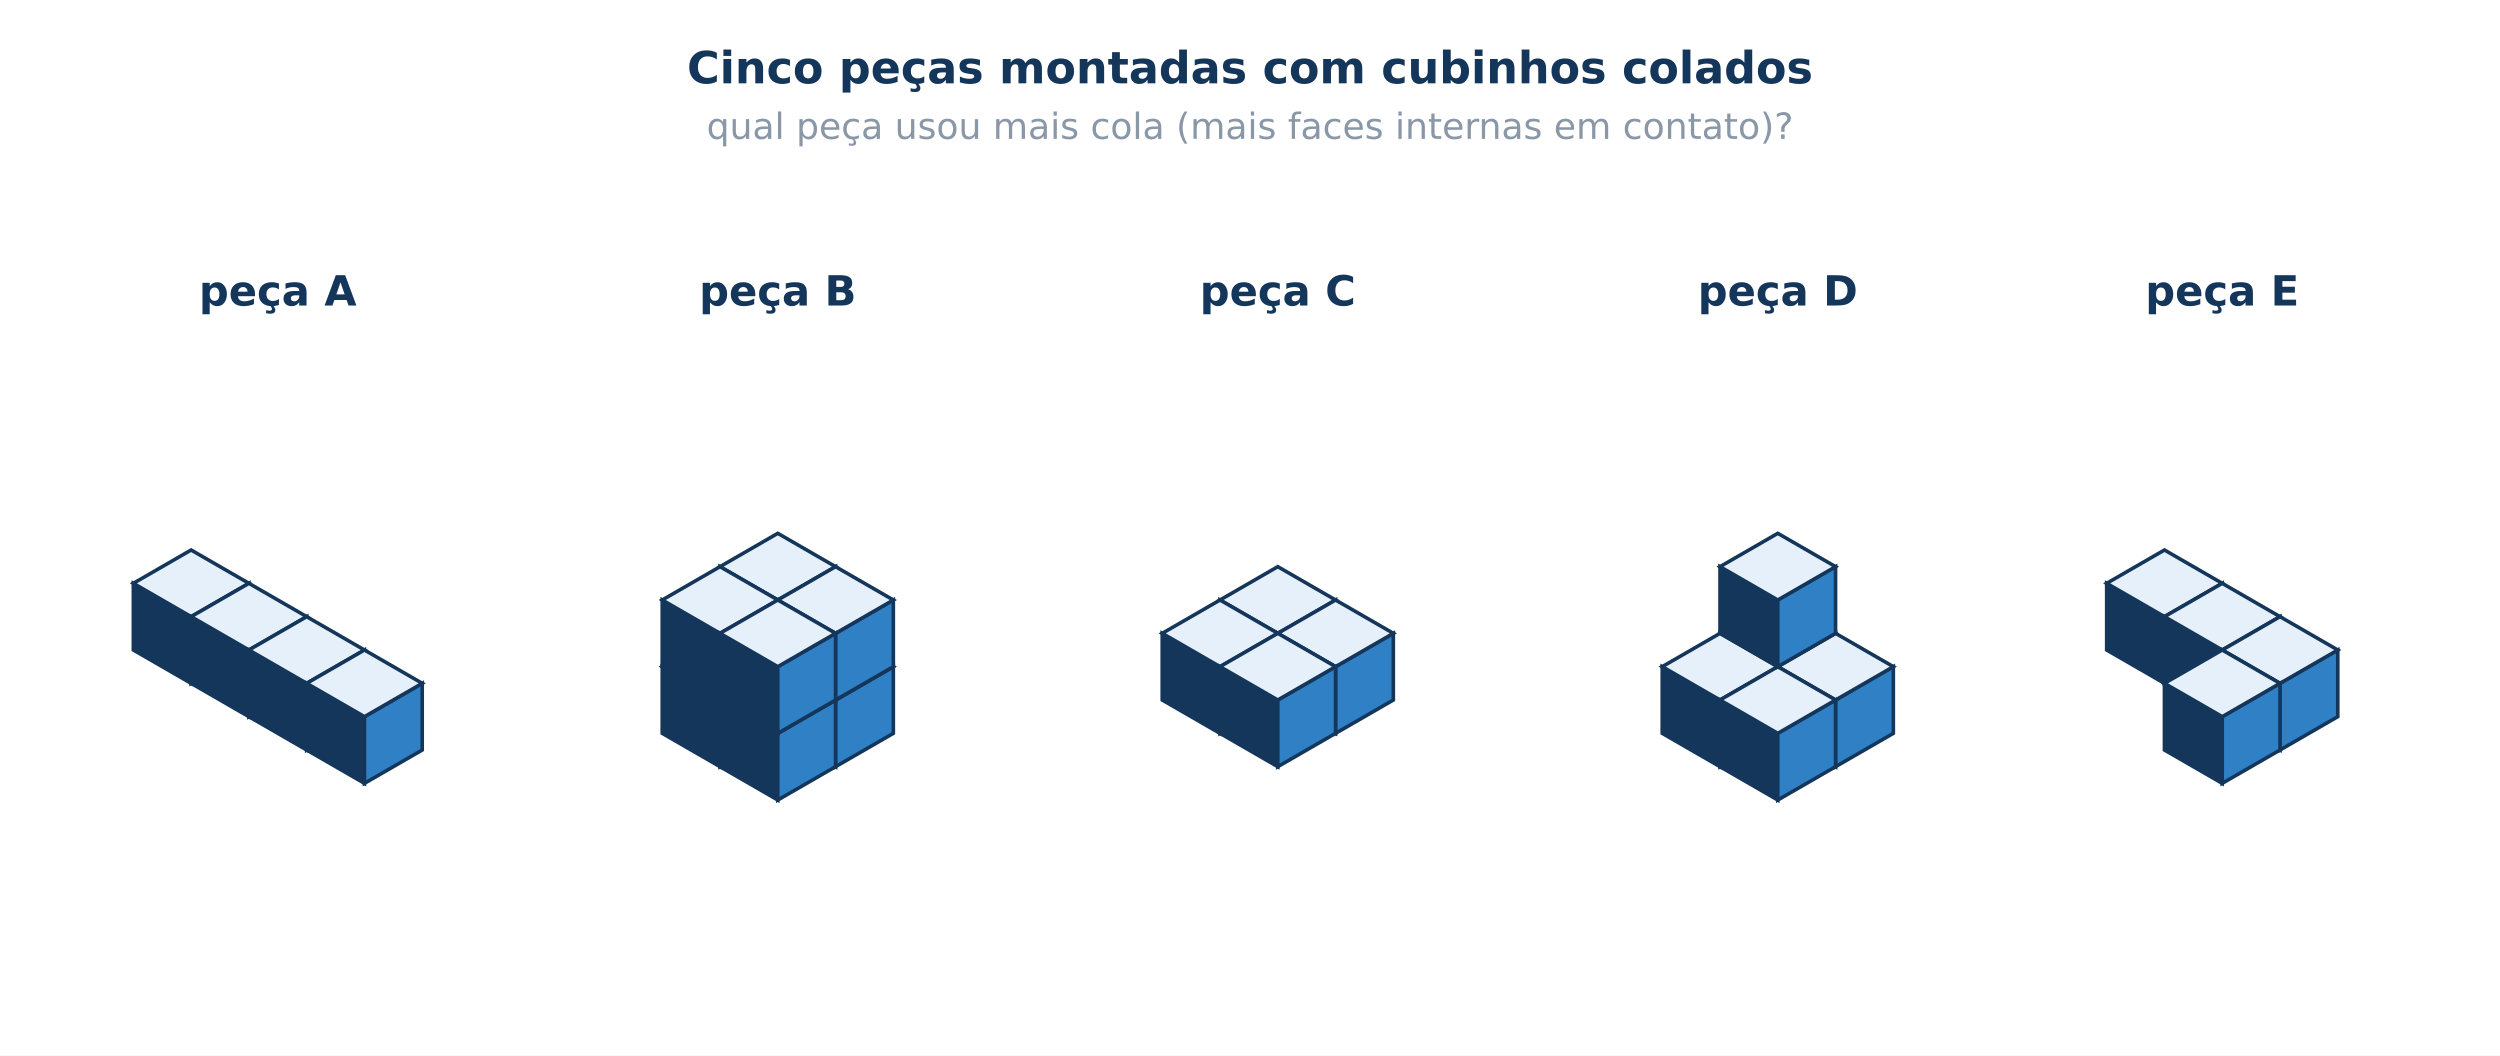
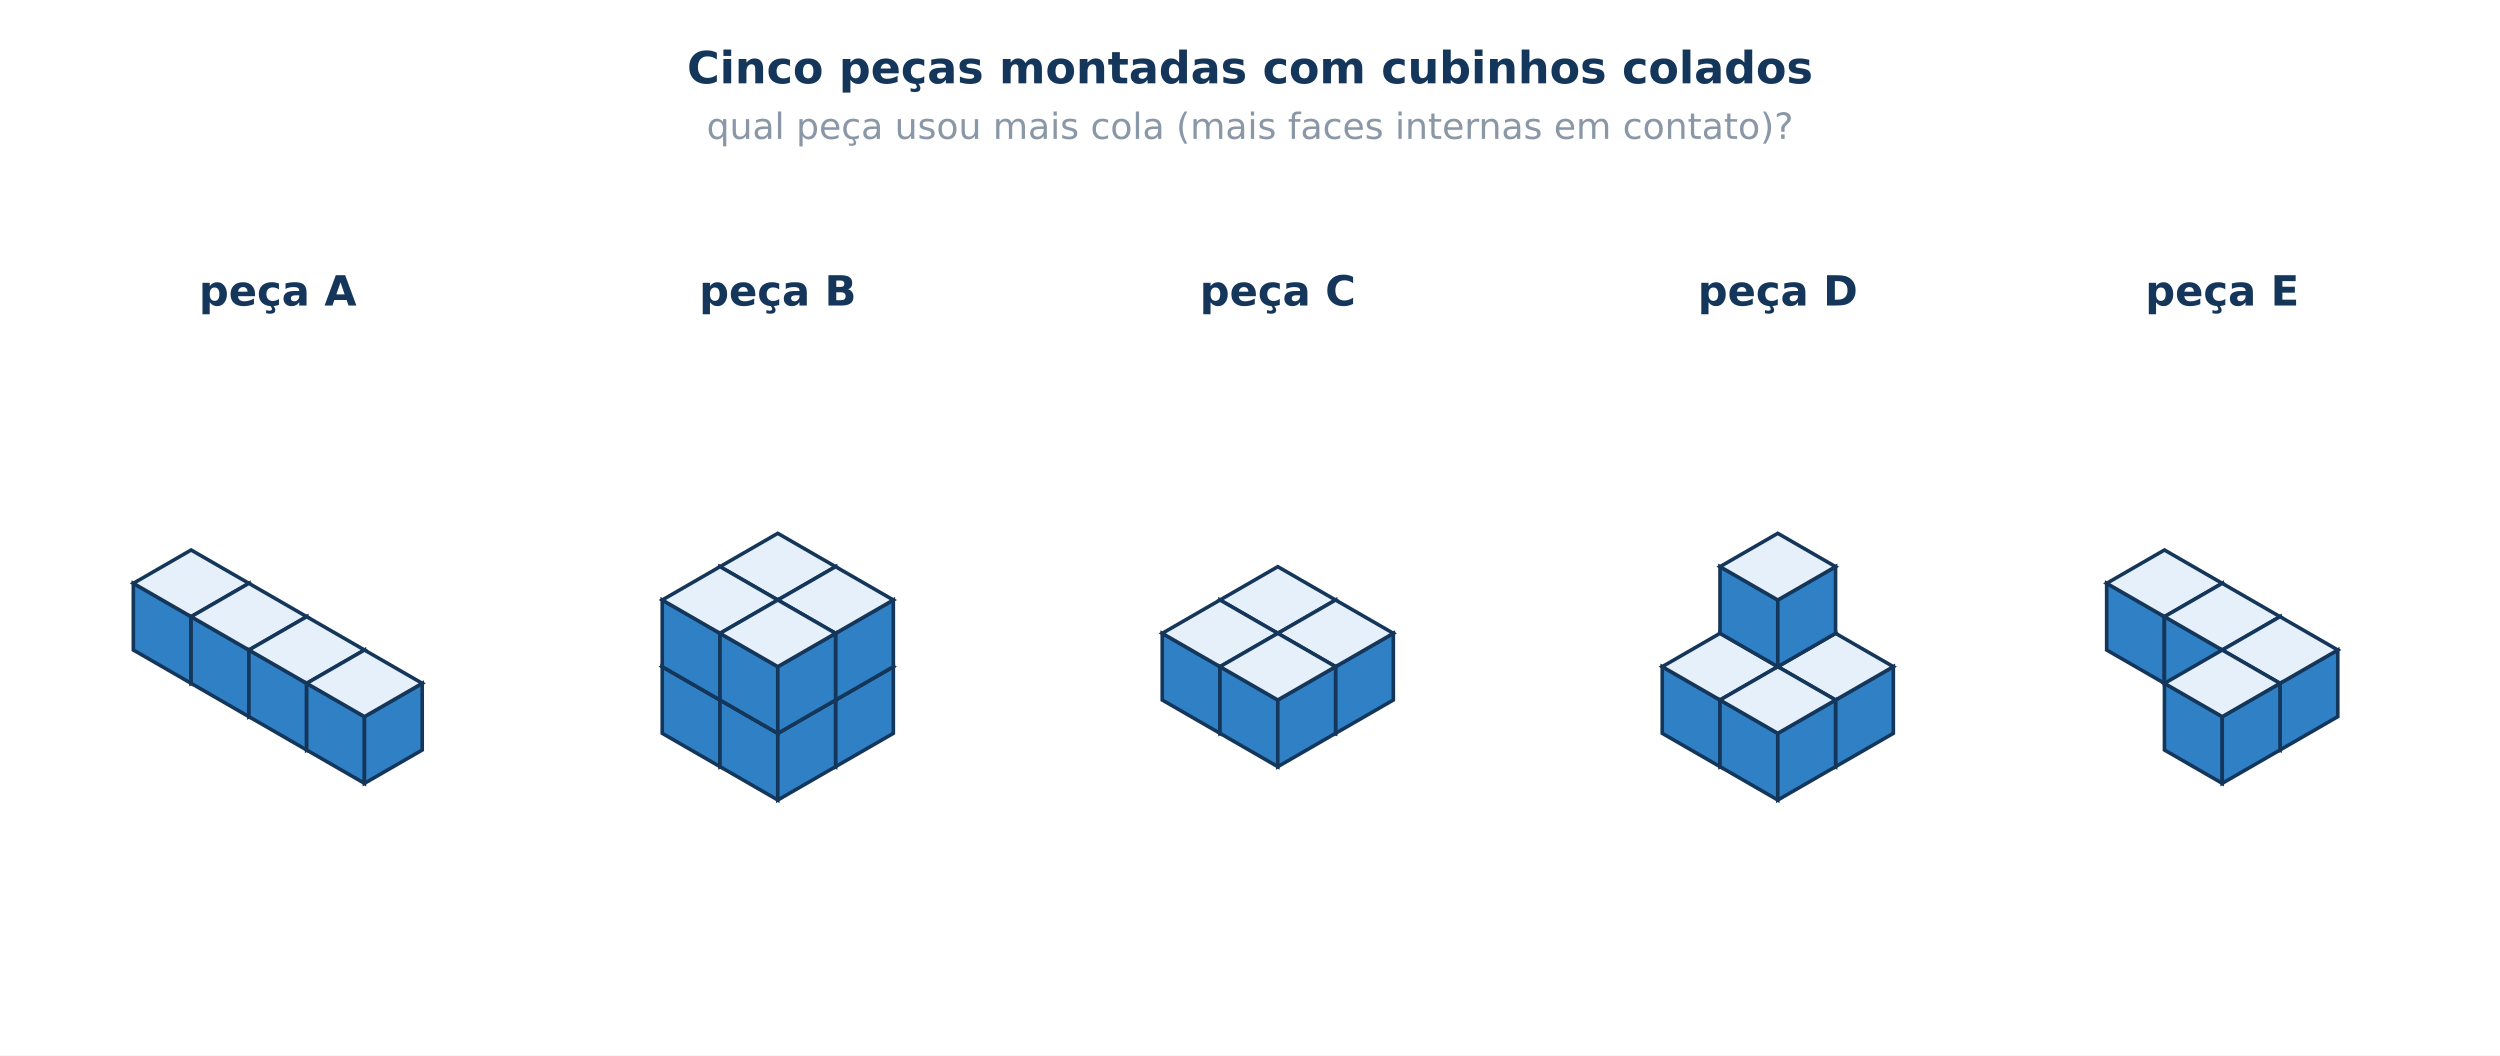
- <svg xmlns="http://www.w3.org/2000/svg" viewBox="0 0 900 380" version="1.1">
-   <rect width="900" height="380" fill="white" />
-   <text x="450.0" y="30.0" font-family="DejaVu Sans" font-size="16" font-weight="bold" fill="#14365A" text-anchor="middle">Cinco peças montadas com cubinhos colados</text>
-   <text x="450.0" y="50.0" font-family="DejaVu Sans" font-size="13" font-weight="normal" fill="#8A97A6" text-anchor="middle">qual peça usou mais cola (mais faces internas em contato)?</text>
-   <polygon points="48.0,210.0 68.8,222.0 68.8,246.0 48.0,234.0" fill="#14365A" stroke="#14365A" stroke-width="1.3" />
-   <polygon points="89.6,210.0 68.8,222.0 68.8,246.0 89.6,234.0" fill="#2F80C4" stroke="#14365A" stroke-width="1.3" />
-   <polygon points="68.8,198.0 89.6,210.0 68.8,222.0 48.0,210.0" fill="#E6F0FA" stroke="#14365A" stroke-width="1.3" />
-   <polygon points="68.8,222.0 89.6,234.0 89.6,258.0 68.8,246.0" fill="#14365A" stroke="#14365A" stroke-width="1.3" />
-   <polygon points="110.4,222.0 89.6,234.0 89.6,258.0 110.4,246.0" fill="#2F80C4" stroke="#14365A" stroke-width="1.3" />
-   <polygon points="89.6,210.0 110.4,222.0 89.6,234.0 68.8,222.0" fill="#E6F0FA" stroke="#14365A" stroke-width="1.3" />
-   <polygon points="89.6,234.0 110.4,246.0 110.4,270.0 89.6,258.0" fill="#14365A" stroke="#14365A" stroke-width="1.3" />
-   <polygon points="131.2,234.0 110.4,246.0 110.4,270.0 131.2,258.0" fill="#2F80C4" stroke="#14365A" stroke-width="1.3" />
-   <polygon points="110.4,222.0 131.2,234.0 110.4,246.0 89.6,234.0" fill="#E6F0FA" stroke="#14365A" stroke-width="1.3" />
-   <polygon points="110.4,246.0 131.2,258.0 131.2,282.0 110.4,270.0" fill="#14365A" stroke="#14365A" stroke-width="1.3" />
-   <polygon points="152.0,246.0 131.2,258.0 131.2,282.0 152.0,270.0" fill="#2F80C4" stroke="#14365A" stroke-width="1.3" />
-   <polygon points="131.2,234.0 152.0,246.0 131.2,258.0 110.4,246.0" fill="#E6F0FA" stroke="#14365A" stroke-width="1.3" />
-   <text x="100.0" y="110.0" font-family="DejaVu Sans" font-size="15" font-weight="bold" fill="#14365A" text-anchor="middle">peça A</text>
-   <polygon points="238.4,240.0 259.2,252.0 259.2,276.0 238.4,264.0" fill="#14365A" stroke="#14365A" stroke-width="1.3" />
-   <polygon points="280.0,240.0 259.2,252.0 259.2,276.0 280.0,264.0" fill="#2F80C4" stroke="#14365A" stroke-width="1.3" />
-   <polygon points="259.2,228.0 280.0,240.0 259.2,252.0 238.4,240.0" fill="#E6F0FA" stroke="#14365A" stroke-width="1.3" />
-   <polygon points="280.0,240.0 300.8,252.0 300.8,276.0 280.0,264.0" fill="#14365A" stroke="#14365A" stroke-width="1.3" />
-   <polygon points="321.6,240.0 300.8,252.0 300.8,276.0 321.6,264.0" fill="#2F80C4" stroke="#14365A" stroke-width="1.3" />
-   <polygon points="300.8,228.0 321.6,240.0 300.8,252.0 280.0,240.0" fill="#E6F0FA" stroke="#14365A" stroke-width="1.3" />
-   <polygon points="259.2,252.0 280.0,264.0 280.0,288.0 259.2,276.0" fill="#14365A" stroke="#14365A" stroke-width="1.3" />
-   <polygon points="300.8,252.0 280.0,264.0 280.0,288.0 300.8,276.0" fill="#2F80C4" stroke="#14365A" stroke-width="1.3" />
-   <polygon points="280.0,240.0 300.8,252.0 280.0,264.0 259.2,252.0" fill="#E6F0FA" stroke="#14365A" stroke-width="1.3" />
-   <polygon points="259.2,204.0 280.0,216.0 280.0,240.0 259.2,228.0" fill="#14365A" stroke="#14365A" stroke-width="1.3" />
-   <polygon points="300.8,204.0 280.0,216.0 280.0,240.0 300.8,228.0" fill="#2F80C4" stroke="#14365A" stroke-width="1.3" />
-   <polygon points="280.0,192.0 300.8,204.0 280.0,216.0 259.2,204.0" fill="#E6F0FA" stroke="#14365A" stroke-width="1.3" />
-   <polygon points="238.4,216.0 259.2,228.0 259.2,252.0 238.4,240.0" fill="#14365A" stroke="#14365A" stroke-width="1.3" />
-   <polygon points="280.0,216.0 259.2,228.0 259.2,252.0 280.0,240.0" fill="#2F80C4" stroke="#14365A" stroke-width="1.3" />
-   <polygon points="259.2,204.0 280.0,216.0 259.2,228.0 238.4,216.0" fill="#E6F0FA" stroke="#14365A" stroke-width="1.3" />
-   <polygon points="280.0,216.0 300.8,228.0 300.8,252.0 280.0,240.0" fill="#14365A" stroke="#14365A" stroke-width="1.3" />
-   <polygon points="321.6,216.0 300.8,228.0 300.8,252.0 321.6,240.0" fill="#2F80C4" stroke="#14365A" stroke-width="1.3" />
-   <polygon points="300.8,204.0 321.6,216.0 300.8,228.0 280.0,216.0" fill="#E6F0FA" stroke="#14365A" stroke-width="1.3" />
-   <polygon points="259.2,228.0 280.0,240.0 280.0,264.0 259.2,252.0" fill="#14365A" stroke="#14365A" stroke-width="1.3" />
-   <polygon points="300.8,228.0 280.0,240.0 280.0,264.0 300.8,252.0" fill="#2F80C4" stroke="#14365A" stroke-width="1.3" />
-   <polygon points="280.0,216.0 300.8,228.0 280.0,240.0 259.2,228.0" fill="#E6F0FA" stroke="#14365A" stroke-width="1.3" />
-   <text x="280.0" y="110.0" font-family="DejaVu Sans" font-size="15" font-weight="bold" fill="#14365A" text-anchor="middle">peça B</text>
-   <polygon points="439.2,216.0 460.0,228.0 460.0,252.0 439.2,240.0" fill="#14365A" stroke="#14365A" stroke-width="1.3" />
-   <polygon points="480.8,216.0 460.0,228.0 460.0,252.0 480.8,240.0" fill="#2F80C4" stroke="#14365A" stroke-width="1.3" />
-   <polygon points="460.0,204.0 480.8,216.0 460.0,228.0 439.2,216.0" fill="#E6F0FA" stroke="#14365A" stroke-width="1.3" />
-   <polygon points="418.4,228.0 439.2,240.0 439.2,264.0 418.4,252.0" fill="#14365A" stroke="#14365A" stroke-width="1.3" />
-   <polygon points="460.0,228.0 439.2,240.0 439.2,264.0 460.0,252.0" fill="#2F80C4" stroke="#14365A" stroke-width="1.3" />
-   <polygon points="439.2,216.0 460.0,228.0 439.2,240.0 418.4,228.0" fill="#E6F0FA" stroke="#14365A" stroke-width="1.3" />
-   <polygon points="460.0,228.0 480.8,240.0 480.8,264.0 460.0,252.0" fill="#14365A" stroke="#14365A" stroke-width="1.3" />
-   <polygon points="501.6,228.0 480.8,240.0 480.8,264.0 501.6,252.0" fill="#2F80C4" stroke="#14365A" stroke-width="1.3" />
-   <polygon points="480.8,216.0 501.6,228.0 480.8,240.0 460.0,228.0" fill="#E6F0FA" stroke="#14365A" stroke-width="1.3" />
-   <polygon points="439.2,240.0 460.0,252.0 460.0,276.0 439.2,264.0" fill="#14365A" stroke="#14365A" stroke-width="1.3" />
-   <polygon points="480.8,240.0 460.0,252.0 460.0,276.0 480.8,264.0" fill="#2F80C4" stroke="#14365A" stroke-width="1.3" />
-   <polygon points="460.0,228.0 480.8,240.0 460.0,252.0 439.2,240.0" fill="#E6F0FA" stroke="#14365A" stroke-width="1.3" />
-   <text x="460.0" y="110.0" font-family="DejaVu Sans" font-size="15" font-weight="bold" fill="#14365A" text-anchor="middle">peça C</text>
-   <polygon points="619.2,228.0 640.0,240.0 640.0,264.0 619.2,252.0" fill="#14365A" stroke="#14365A" stroke-width="1.3" />
-   <polygon points="660.8,228.0 640.0,240.0 640.0,264.0 660.8,252.0" fill="#2F80C4" stroke="#14365A" stroke-width="1.3" />
-   <polygon points="640.0,216.0 660.8,228.0 640.0,240.0 619.2,228.0" fill="#E6F0FA" stroke="#14365A" stroke-width="1.3" />
-   <polygon points="598.4,240.0 619.2,252.0 619.2,276.0 598.4,264.0" fill="#14365A" stroke="#14365A" stroke-width="1.3" />
-   <polygon points="640.0,240.0 619.2,252.0 619.2,276.0 640.0,264.0" fill="#2F80C4" stroke="#14365A" stroke-width="1.3" />
-   <polygon points="619.2,228.0 640.0,240.0 619.2,252.0 598.4,240.0" fill="#E6F0FA" stroke="#14365A" stroke-width="1.3" />
-   <polygon points="640.0,240.0 660.8,252.0 660.8,276.0 640.0,264.0" fill="#14365A" stroke="#14365A" stroke-width="1.3" />
-   <polygon points="681.6,240.0 660.8,252.0 660.8,276.0 681.6,264.0" fill="#2F80C4" stroke="#14365A" stroke-width="1.3" />
-   <polygon points="660.8,228.0 681.6,240.0 660.8,252.0 640.0,240.0" fill="#E6F0FA" stroke="#14365A" stroke-width="1.3" />
-   <polygon points="619.2,252.0 640.0,264.0 640.0,288.0 619.2,276.0" fill="#14365A" stroke="#14365A" stroke-width="1.3" />
-   <polygon points="660.8,252.0 640.0,264.0 640.0,288.0 660.8,276.0" fill="#2F80C4" stroke="#14365A" stroke-width="1.3" />
-   <polygon points="640.0,240.0 660.8,252.0 640.0,264.0 619.2,252.0" fill="#E6F0FA" stroke="#14365A" stroke-width="1.3" />
-   <polygon points="619.2,204.0 640.0,216.0 640.0,240.0 619.2,228.0" fill="#14365A" stroke="#14365A" stroke-width="1.3" />
-   <polygon points="660.8,204.0 640.0,216.0 640.0,240.0 660.8,228.0" fill="#2F80C4" stroke="#14365A" stroke-width="1.3" />
-   <polygon points="640.0,192.0 660.8,204.0 640.0,216.0 619.2,204.0" fill="#E6F0FA" stroke="#14365A" stroke-width="1.3" />
-   <text x="640.0" y="110.0" font-family="DejaVu Sans" font-size="15" font-weight="bold" fill="#14365A" text-anchor="middle">peça D</text>
-   <polygon points="758.4,210.0 779.2,222.0 779.2,246.0 758.4,234.0" fill="#14365A" stroke="#14365A" stroke-width="1.3" />
-   <polygon points="800.0,210.0 779.2,222.0 779.2,246.0 800.0,234.0" fill="#2F80C4" stroke="#14365A" stroke-width="1.3" />
-   <polygon points="779.2,198.0 800.0,210.0 779.2,222.0 758.4,210.0" fill="#E6F0FA" stroke="#14365A" stroke-width="1.3" />
-   <polygon points="779.2,222.0 800.0,234.0 800.0,258.0 779.2,246.0" fill="#14365A" stroke="#14365A" stroke-width="1.3" />
-   <polygon points="820.8,222.0 800.0,234.0 800.0,258.0 820.8,246.0" fill="#2F80C4" stroke="#14365A" stroke-width="1.3" />
-   <polygon points="800.0,210.0 820.8,222.0 800.0,234.0 779.2,222.0" fill="#E6F0FA" stroke="#14365A" stroke-width="1.3" />
-   <polygon points="800.0,234.0 820.8,246.0 820.8,270.0 800.0,258.0" fill="#14365A" stroke="#14365A" stroke-width="1.3" />
-   <polygon points="841.6,234.0 820.8,246.0 820.8,270.0 841.6,258.0" fill="#2F80C4" stroke="#14365A" stroke-width="1.3" />
-   <polygon points="820.8,222.0 841.6,234.0 820.8,246.0 800.0,234.0" fill="#E6F0FA" stroke="#14365A" stroke-width="1.3" />
-   <polygon points="779.2,246.0 800.0,258.0 800.0,282.0 779.2,270.0" fill="#14365A" stroke="#14365A" stroke-width="1.3" />
-   <polygon points="820.8,246.0 800.0,258.0 800.0,282.0 820.8,270.0" fill="#2F80C4" stroke="#14365A" stroke-width="1.3" />
-   <polygon points="800.0,234.0 820.8,246.0 800.0,258.0 779.2,246.0" fill="#E6F0FA" stroke="#14365A" stroke-width="1.3" />
-   <text x="800.0" y="110.0" font-family="DejaVu Sans" font-size="15" font-weight="bold" fill="#14365A" text-anchor="middle">peça E</text>
+ <svg xmlns="http://www.w3.org/2000/svg" viewBox="0 0 900 380" version="1.1" id="svg73">
+   <defs id="defs73" />
+   <rect width="900" height="380" fill="white" id="rect1" />
+   <text x="450.0" y="30.0" font-family="DejaVu Sans" font-size="16" font-weight="bold" fill="#14365A" text-anchor="middle" id="text1">Cinco peças montadas com cubinhos colados</text>
+   <text x="450.0" y="50.0" font-family="DejaVu Sans" font-size="13" font-weight="normal" fill="#8A97A6" text-anchor="middle" id="text2">qual peça usou mais cola (mais faces internas em contato)?</text>
+   <polygon points="48.0,210.0 68.8,222.0 68.8,246.0 48.0,234.0" fill="#14365A" stroke="#14365A" stroke-width="1.3" id="polygon2" style="fill:#2f80c4;fill-opacity:1" />
+   <polygon points="89.6,210.0 68.8,222.0 68.8,246.0 89.6,234.0" fill="#2F80C4" stroke="#14365A" stroke-width="1.3" id="polygon3" />
+   <polygon points="68.8,198.0 89.6,210.0 68.8,222.0 48.0,210.0" fill="#E6F0FA" stroke="#14365A" stroke-width="1.3" id="polygon4" />
+   <polygon points="68.8,222.0 89.6,234.0 89.6,258.0 68.8,246.0" fill="#14365A" stroke="#14365A" stroke-width="1.3" id="polygon5" style="fill:#2f80c4;fill-opacity:1" />
+   <polygon points="110.4,222.0 89.6,234.0 89.6,258.0 110.4,246.0" fill="#2F80C4" stroke="#14365A" stroke-width="1.3" id="polygon6" />
+   <polygon points="89.6,210.0 110.4,222.0 89.6,234.0 68.8,222.0" fill="#E6F0FA" stroke="#14365A" stroke-width="1.3" id="polygon7" />
+   <polygon points="89.6,234.0 110.4,246.0 110.4,270.0 89.6,258.0" fill="#14365A" stroke="#14365A" stroke-width="1.3" id="polygon8" style="fill:#2f80c4;fill-opacity:1" />
+   <polygon points="131.2,234.0 110.4,246.0 110.4,270.0 131.2,258.0" fill="#2F80C4" stroke="#14365A" stroke-width="1.3" id="polygon9" />
+   <polygon points="110.4,222.0 131.2,234.0 110.4,246.0 89.6,234.0" fill="#E6F0FA" stroke="#14365A" stroke-width="1.3" id="polygon10" />
+   <polygon points="110.4,246.0 131.2,258.0 131.2,282.0 110.4,270.0" fill="#14365A" stroke="#14365A" stroke-width="1.3" id="polygon11" style="fill:#2f80c4;fill-opacity:1" />
+   <polygon points="152.0,246.0 131.2,258.0 131.2,282.0 152.0,270.0" fill="#2F80C4" stroke="#14365A" stroke-width="1.3" id="polygon12" />
+   <polygon points="131.2,234.0 152.0,246.0 131.2,258.0 110.4,246.0" fill="#E6F0FA" stroke="#14365A" stroke-width="1.3" id="polygon13" />
+   <text x="100.0" y="110.0" font-family="DejaVu Sans" font-size="15" font-weight="bold" fill="#14365A" text-anchor="middle" id="text13">peça A</text>
+   <polygon points="238.4,240.0 259.2,252.0 259.2,276.0 238.4,264.0" fill="#14365A" stroke="#14365A" stroke-width="1.3" id="polygon14" style="fill:#2f80c4;fill-opacity:1" />
+   <polygon points="280.0,240.0 259.2,252.0 259.2,276.0 280.0,264.0" fill="#2F80C4" stroke="#14365A" stroke-width="1.3" id="polygon15" />
+   <polygon points="259.2,228.0 280.0,240.0 259.2,252.0 238.4,240.0" fill="#E6F0FA" stroke="#14365A" stroke-width="1.3" id="polygon16" />
+   <polygon points="280.0,240.0 300.8,252.0 300.8,276.0 280.0,264.0" fill="#14365A" stroke="#14365A" stroke-width="1.3" id="polygon17" />
+   <polygon points="321.6,240.0 300.8,252.0 300.8,276.0 321.6,264.0" fill="#2F80C4" stroke="#14365A" stroke-width="1.3" id="polygon18" />
+   <polygon points="300.8,228.0 321.6,240.0 300.8,252.0 280.0,240.0" fill="#E6F0FA" stroke="#14365A" stroke-width="1.3" id="polygon19" />
+   <polygon points="259.2,252.0 280.0,264.0 280.0,288.0 259.2,276.0" fill="#14365A" stroke="#14365A" stroke-width="1.3" id="polygon20" style="fill:#2f80c4;fill-opacity:1" />
+   <polygon points="300.8,252.0 280.0,264.0 280.0,288.0 300.8,276.0" fill="#2F80C4" stroke="#14365A" stroke-width="1.3" id="polygon21" />
+   <polygon points="280.0,240.0 300.8,252.0 280.0,264.0 259.2,252.0" fill="#E6F0FA" stroke="#14365A" stroke-width="1.3" id="polygon22" />
+   <polygon points="259.2,204.0 280.0,216.0 280.0,240.0 259.2,228.0" fill="#14365A" stroke="#14365A" stroke-width="1.3" id="polygon23" />
+   <polygon points="300.8,204.0 280.0,216.0 280.0,240.0 300.8,228.0" fill="#2F80C4" stroke="#14365A" stroke-width="1.3" id="polygon24" />
+   <polygon points="280.0,192.0 300.8,204.0 280.0,216.0 259.2,204.0" fill="#E6F0FA" stroke="#14365A" stroke-width="1.3" id="polygon25" />
+   <polygon points="238.4,216.0 259.2,228.0 259.2,252.0 238.4,240.0" fill="#14365A" stroke="#14365A" stroke-width="1.3" id="polygon26" style="fill:#2f80c4;fill-opacity:1" />
+   <polygon points="280.0,216.0 259.2,228.0 259.2,252.0 280.0,240.0" fill="#2F80C4" stroke="#14365A" stroke-width="1.3" id="polygon27" />
+   <polygon points="259.2,204.0 280.0,216.0 259.2,228.0 238.4,216.0" fill="#E6F0FA" stroke="#14365A" stroke-width="1.3" id="polygon28" />
+   <polygon points="280.0,216.0 300.8,228.0 300.8,252.0 280.0,240.0" fill="#14365A" stroke="#14365A" stroke-width="1.3" id="polygon29" />
+   <polygon points="321.6,216.0 300.8,228.0 300.8,252.0 321.6,240.0" fill="#2F80C4" stroke="#14365A" stroke-width="1.3" id="polygon30" />
+   <polygon points="300.8,204.0 321.6,216.0 300.8,228.0 280.0,216.0" fill="#E6F0FA" stroke="#14365A" stroke-width="1.3" id="polygon31" />
+   <polygon points="259.2,228.0 280.0,240.0 280.0,264.0 259.2,252.0" fill="#14365A" stroke="#14365A" stroke-width="1.3" id="polygon32" style="fill:#2f80c4;fill-opacity:1" />
+   <polygon points="300.8,228.0 280.0,240.0 280.0,264.0 300.8,252.0" fill="#2F80C4" stroke="#14365A" stroke-width="1.3" id="polygon33" />
+   <polygon points="280.0,216.0 300.8,228.0 280.0,240.0 259.2,228.0" fill="#E6F0FA" stroke="#14365A" stroke-width="1.3" id="polygon34" />
+   <text x="280.0" y="110.0" font-family="DejaVu Sans" font-size="15" font-weight="bold" fill="#14365A" text-anchor="middle" id="text34">peça B</text>
+   <polygon points="439.2,216.0 460.0,228.0 460.0,252.0 439.2,240.0" fill="#14365A" stroke="#14365A" stroke-width="1.3" id="polygon35" />
+   <polygon points="480.8,216.0 460.0,228.0 460.0,252.0 480.8,240.0" fill="#2F80C4" stroke="#14365A" stroke-width="1.3" id="polygon36" />
+   <polygon points="460.0,204.0 480.8,216.0 460.0,228.0 439.2,216.0" fill="#E6F0FA" stroke="#14365A" stroke-width="1.3" id="polygon37" />
+   <polygon points="418.4,228.0 439.2,240.0 439.2,264.0 418.4,252.0" fill="#14365A" stroke="#14365A" stroke-width="1.3" id="polygon38" style="fill:#2f80c4;fill-opacity:1" />
+   <polygon points="460.0,228.0 439.2,240.0 439.2,264.0 460.0,252.0" fill="#2F80C4" stroke="#14365A" stroke-width="1.3" id="polygon39" />
+   <polygon points="439.2,216.0 460.0,228.0 439.2,240.0 418.4,228.0" fill="#E6F0FA" stroke="#14365A" stroke-width="1.3" id="polygon40" />
+   <polygon points="460.0,228.0 480.8,240.0 480.8,264.0 460.0,252.0" fill="#14365A" stroke="#14365A" stroke-width="1.3" id="polygon41" />
+   <polygon points="501.6,228.0 480.8,240.0 480.8,264.0 501.6,252.0" fill="#2F80C4" stroke="#14365A" stroke-width="1.3" id="polygon42" />
+   <polygon points="480.8,216.0 501.6,228.0 480.8,240.0 460.0,228.0" fill="#E6F0FA" stroke="#14365A" stroke-width="1.3" id="polygon43" />
+   <polygon points="439.2,240.0 460.0,252.0 460.0,276.0 439.2,264.0" fill="#14365A" stroke="#14365A" stroke-width="1.3" id="polygon44" style="fill:#2f80c4;fill-opacity:1" />
+   <polygon points="480.8,240.0 460.0,252.0 460.0,276.0 480.8,264.0" fill="#2F80C4" stroke="#14365A" stroke-width="1.3" id="polygon45" />
+   <polygon points="460.0,228.0 480.8,240.0 460.0,252.0 439.2,240.0" fill="#E6F0FA" stroke="#14365A" stroke-width="1.3" id="polygon46" />
+   <text x="460.0" y="110.0" font-family="DejaVu Sans" font-size="15" font-weight="bold" fill="#14365A" text-anchor="middle" id="text46">peça C</text>
+   <polygon points="619.2,228.0 640.0,240.0 640.0,264.0 619.2,252.0" fill="#14365A" stroke="#14365A" stroke-width="1.3" id="polygon47" />
+   <polygon points="660.8,228.0 640.0,240.0 640.0,264.0 660.8,252.0" fill="#2F80C4" stroke="#14365A" stroke-width="1.3" id="polygon48" />
+   <polygon points="640.0,216.0 660.8,228.0 640.0,240.0 619.2,228.0" fill="#E6F0FA" stroke="#14365A" stroke-width="1.3" id="polygon49" />
+   <polygon points="598.4,240.0 619.2,252.0 619.2,276.0 598.4,264.0" fill="#14365A" stroke="#14365A" stroke-width="1.3" id="polygon50" style="fill:#2f80c4;fill-opacity:1" />
+   <polygon points="640.0,240.0 619.2,252.0 619.2,276.0 640.0,264.0" fill="#2F80C4" stroke="#14365A" stroke-width="1.3" id="polygon51" />
+   <polygon points="619.2,228.0 640.0,240.0 619.2,252.0 598.4,240.0" fill="#E6F0FA" stroke="#14365A" stroke-width="1.3" id="polygon52" />
+   <polygon points="640.0,240.0 660.8,252.0 660.8,276.0 640.0,264.0" fill="#14365A" stroke="#14365A" stroke-width="1.3" id="polygon53" />
+   <polygon points="681.6,240.0 660.8,252.0 660.8,276.0 681.6,264.0" fill="#2F80C4" stroke="#14365A" stroke-width="1.3" id="polygon54" />
+   <polygon points="660.8,228.0 681.6,240.0 660.8,252.0 640.0,240.0" fill="#E6F0FA" stroke="#14365A" stroke-width="1.3" id="polygon55" />
+   <polygon points="619.2,252.0 640.0,264.0 640.0,288.0 619.2,276.0" fill="#14365A" stroke="#14365A" stroke-width="1.3" id="polygon56" style="fill:#2f80c4;fill-opacity:1" />
+   <polygon points="660.8,252.0 640.0,264.0 640.0,288.0 660.8,276.0" fill="#2F80C4" stroke="#14365A" stroke-width="1.3" id="polygon57" />
+   <polygon points="640.0,240.0 660.8,252.0 640.0,264.0 619.2,252.0" fill="#E6F0FA" stroke="#14365A" stroke-width="1.3" id="polygon58" />
+   <polygon points="619.2,204.0 640.0,216.0 640.0,240.0 619.2,228.0" fill="#14365A" stroke="#14365A" stroke-width="1.3" id="polygon59" style="fill:#2f80c4;fill-opacity:1" />
+   <polygon points="660.8,204.0 640.0,216.0 640.0,240.0 660.8,228.0" fill="#2F80C4" stroke="#14365A" stroke-width="1.3" id="polygon60" />
+   <polygon points="640.0,192.0 660.8,204.0 640.0,216.0 619.2,204.0" fill="#E6F0FA" stroke="#14365A" stroke-width="1.3" id="polygon61" />
+   <text x="640.0" y="110.0" font-family="DejaVu Sans" font-size="15" font-weight="bold" fill="#14365A" text-anchor="middle" id="text61">peça D</text>
+   <polygon points="758.4,210.0 779.2,222.0 779.2,246.0 758.4,234.0" fill="#14365A" stroke="#14365A" stroke-width="1.3" id="polygon62" style="fill:#2f80c4;fill-opacity:1" />
+   <polygon points="800.0,210.0 779.2,222.0 779.2,246.0 800.0,234.0" fill="#2F80C4" stroke="#14365A" stroke-width="1.3" id="polygon63" />
+   <polygon points="779.2,198.0 800.0,210.0 779.2,222.0 758.4,210.0" fill="#E6F0FA" stroke="#14365A" stroke-width="1.3" id="polygon64" />
+   <polygon points="779.2,222.0 800.0,234.0 800.0,258.0 779.2,246.0" fill="#14365A" stroke="#14365A" stroke-width="1.3" id="polygon65" style="fill:#2f80c4;fill-opacity:1" />
+   <polygon points="820.8,222.0 800.0,234.0 800.0,258.0 820.8,246.0" fill="#2F80C4" stroke="#14365A" stroke-width="1.3" id="polygon66" />
+   <polygon points="800.0,210.0 820.8,222.0 800.0,234.0 779.2,222.0" fill="#E6F0FA" stroke="#14365A" stroke-width="1.3" id="polygon67" />
+   <polygon points="800.0,234.0 820.8,246.0 820.8,270.0 800.0,258.0" fill="#14365A" stroke="#14365A" stroke-width="1.3" id="polygon68" />
+   <polygon points="841.6,234.0 820.8,246.0 820.8,270.0 841.6,258.0" fill="#2F80C4" stroke="#14365A" stroke-width="1.3" id="polygon69" />
+   <polygon points="820.8,222.0 841.6,234.0 820.8,246.0 800.0,234.0" fill="#E6F0FA" stroke="#14365A" stroke-width="1.3" id="polygon70" />
+   <polygon points="779.2,246.0 800.0,258.0 800.0,282.0 779.2,270.0" fill="#14365A" stroke="#14365A" stroke-width="1.3" id="polygon71" style="fill:#2f80c4;fill-opacity:1" />
+   <polygon points="820.8,246.0 800.0,258.0 800.0,282.0 820.8,270.0" fill="#2F80C4" stroke="#14365A" stroke-width="1.3" id="polygon72" />
+   <polygon points="800.0,234.0 820.8,246.0 800.0,258.0 779.2,246.0" fill="#E6F0FA" stroke="#14365A" stroke-width="1.3" id="polygon73" />
+   <text x="800.0" y="110.0" font-family="DejaVu Sans" font-size="15" font-weight="bold" fill="#14365A" text-anchor="middle" id="text73">peça E</text>
</svg>
